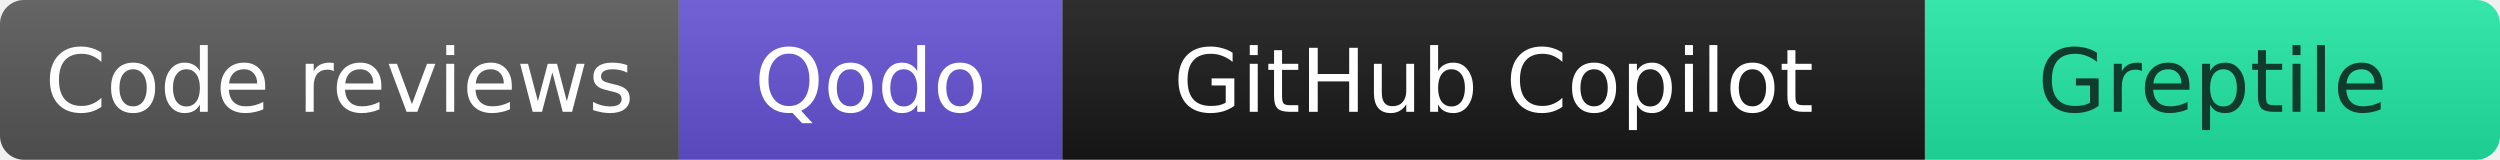
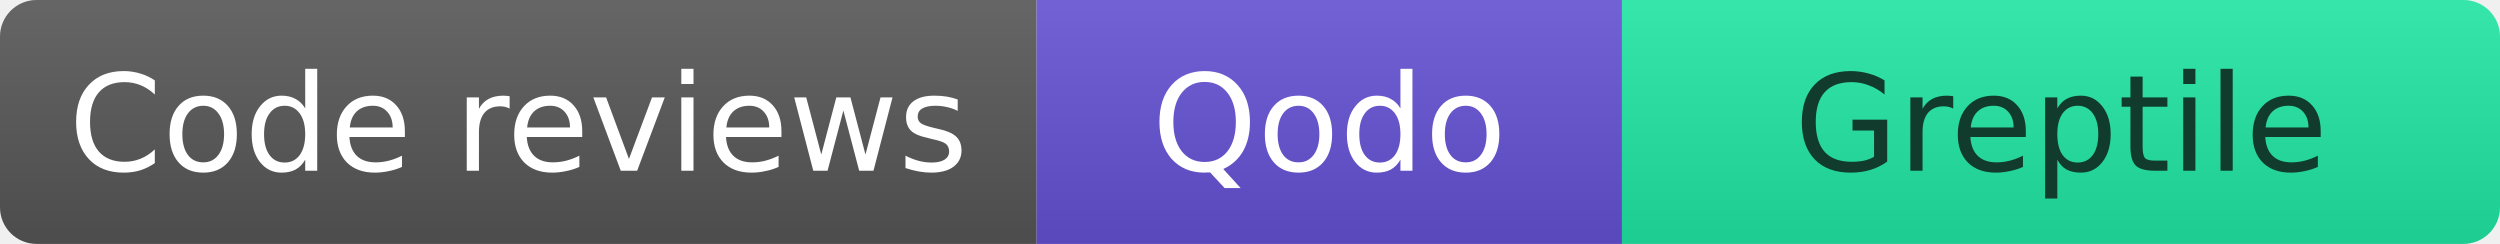
- <svg xmlns="http://www.w3.org/2000/svg" width="313" height="20" role="img" aria-label="Code reviews: Qodo, GitHub Copilot, Greptile">
+ <svg xmlns="http://www.w3.org/2000/svg" width="205" height="20" role="img" aria-label="Code reviews: Qodo, Greptile">
  <defs>
    <linearGradient id="shine" x2="0" y2="100%">
      <stop offset="0" stop-color="#fff" stop-opacity=".1" />
      <stop offset="1" stop-opacity=".1" />
    </linearGradient>
    <clipPath id="round">
-       <rect width="313" height="20" rx="3" />
+       <rect width="205" height="20" rx="3" />
    </clipPath>
  </defs>
  <g clip-path="url(#round)">
    <path fill="#555" d="M0 0h85v20H0z" />
    <path fill="#634fd1" d="M85 0h48v20H85z" />
-     <path fill="#181717" d="M133 0h108v20H133z" />
-     <path fill="#20e3a2" d="M241 0h72v20H241z" />
-     <rect width="313" height="20" fill="url(#shine)" />
+     <path fill="#20e3a2" d="M133 0h72v20H133z" />
+     <rect width="205" height="20" fill="url(#shine)" />
  </g>
  <g fill="#fff" text-anchor="middle" font-family="Verdana,DejaVu Sans,sans-serif" font-size="11">
    <text x="42.5" y="14">Code reviews</text>
    <text x="109" y="14">Qodo</text>
-     <text x="187" y="14">GitHub Copilot</text>
-     <text x="277" y="14" fill="#103b2d">Greptile</text>
+     <text x="169" y="14" fill="#103b2d">Greptile</text>
  </g>
</svg>
